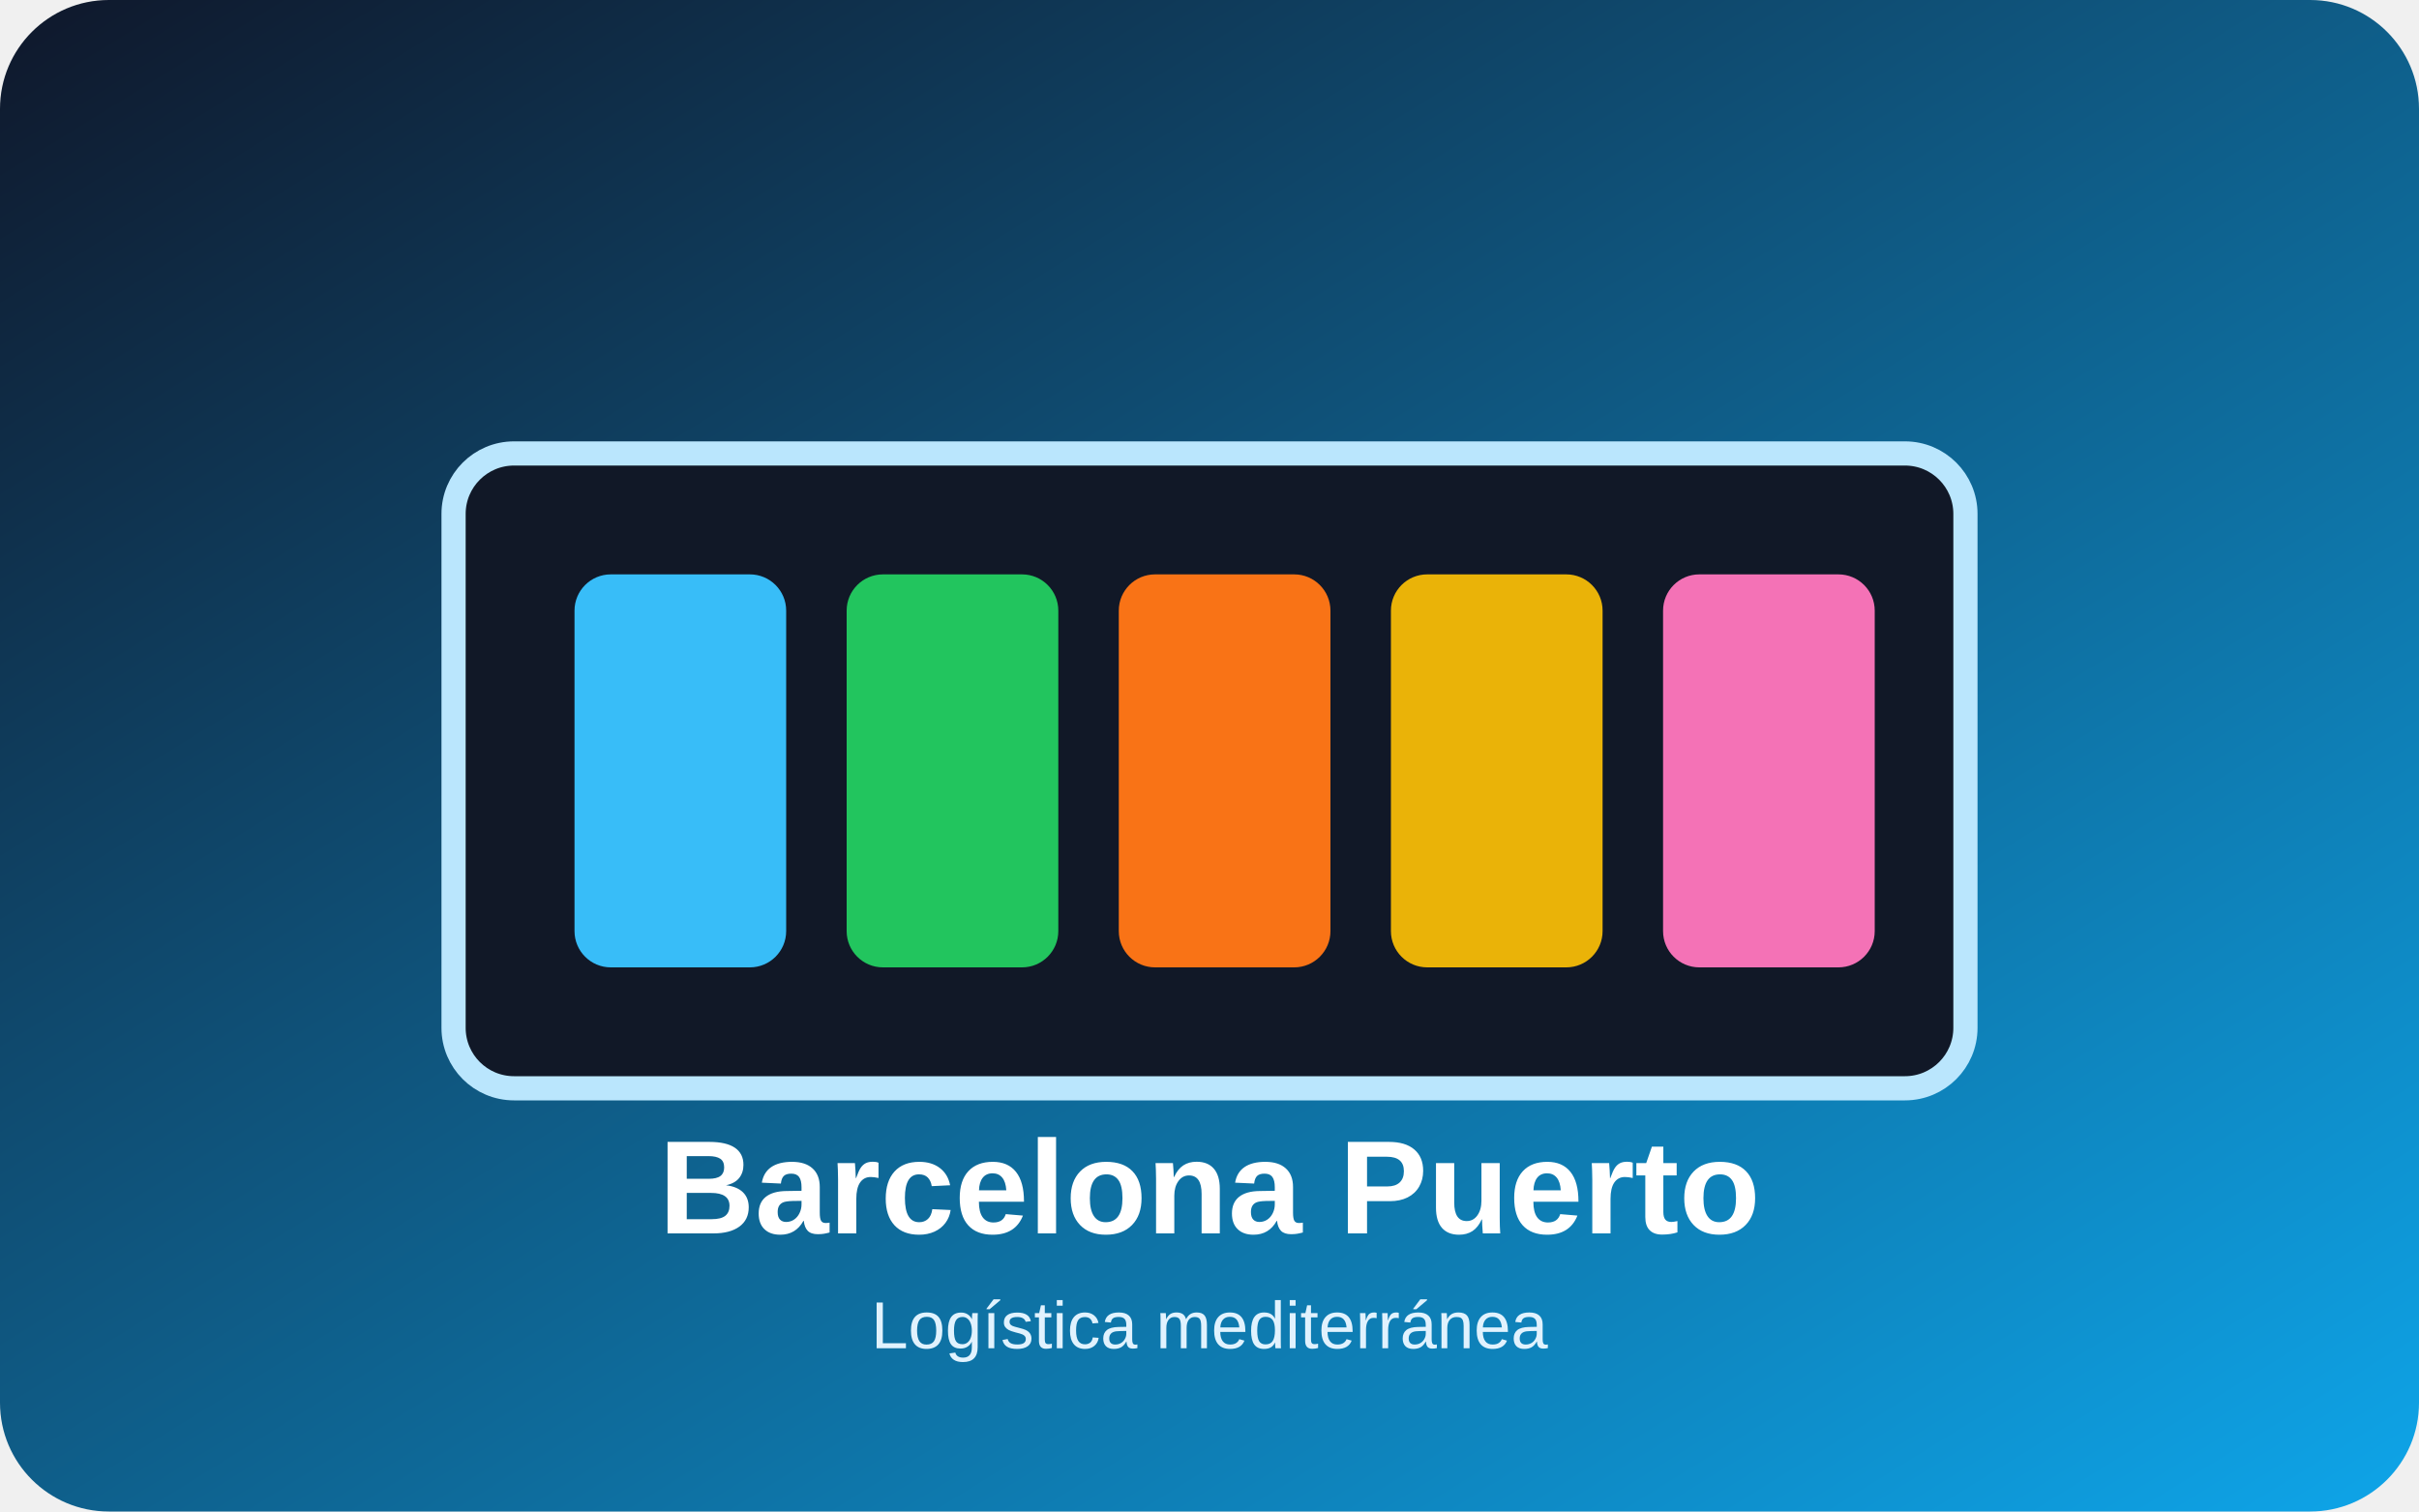
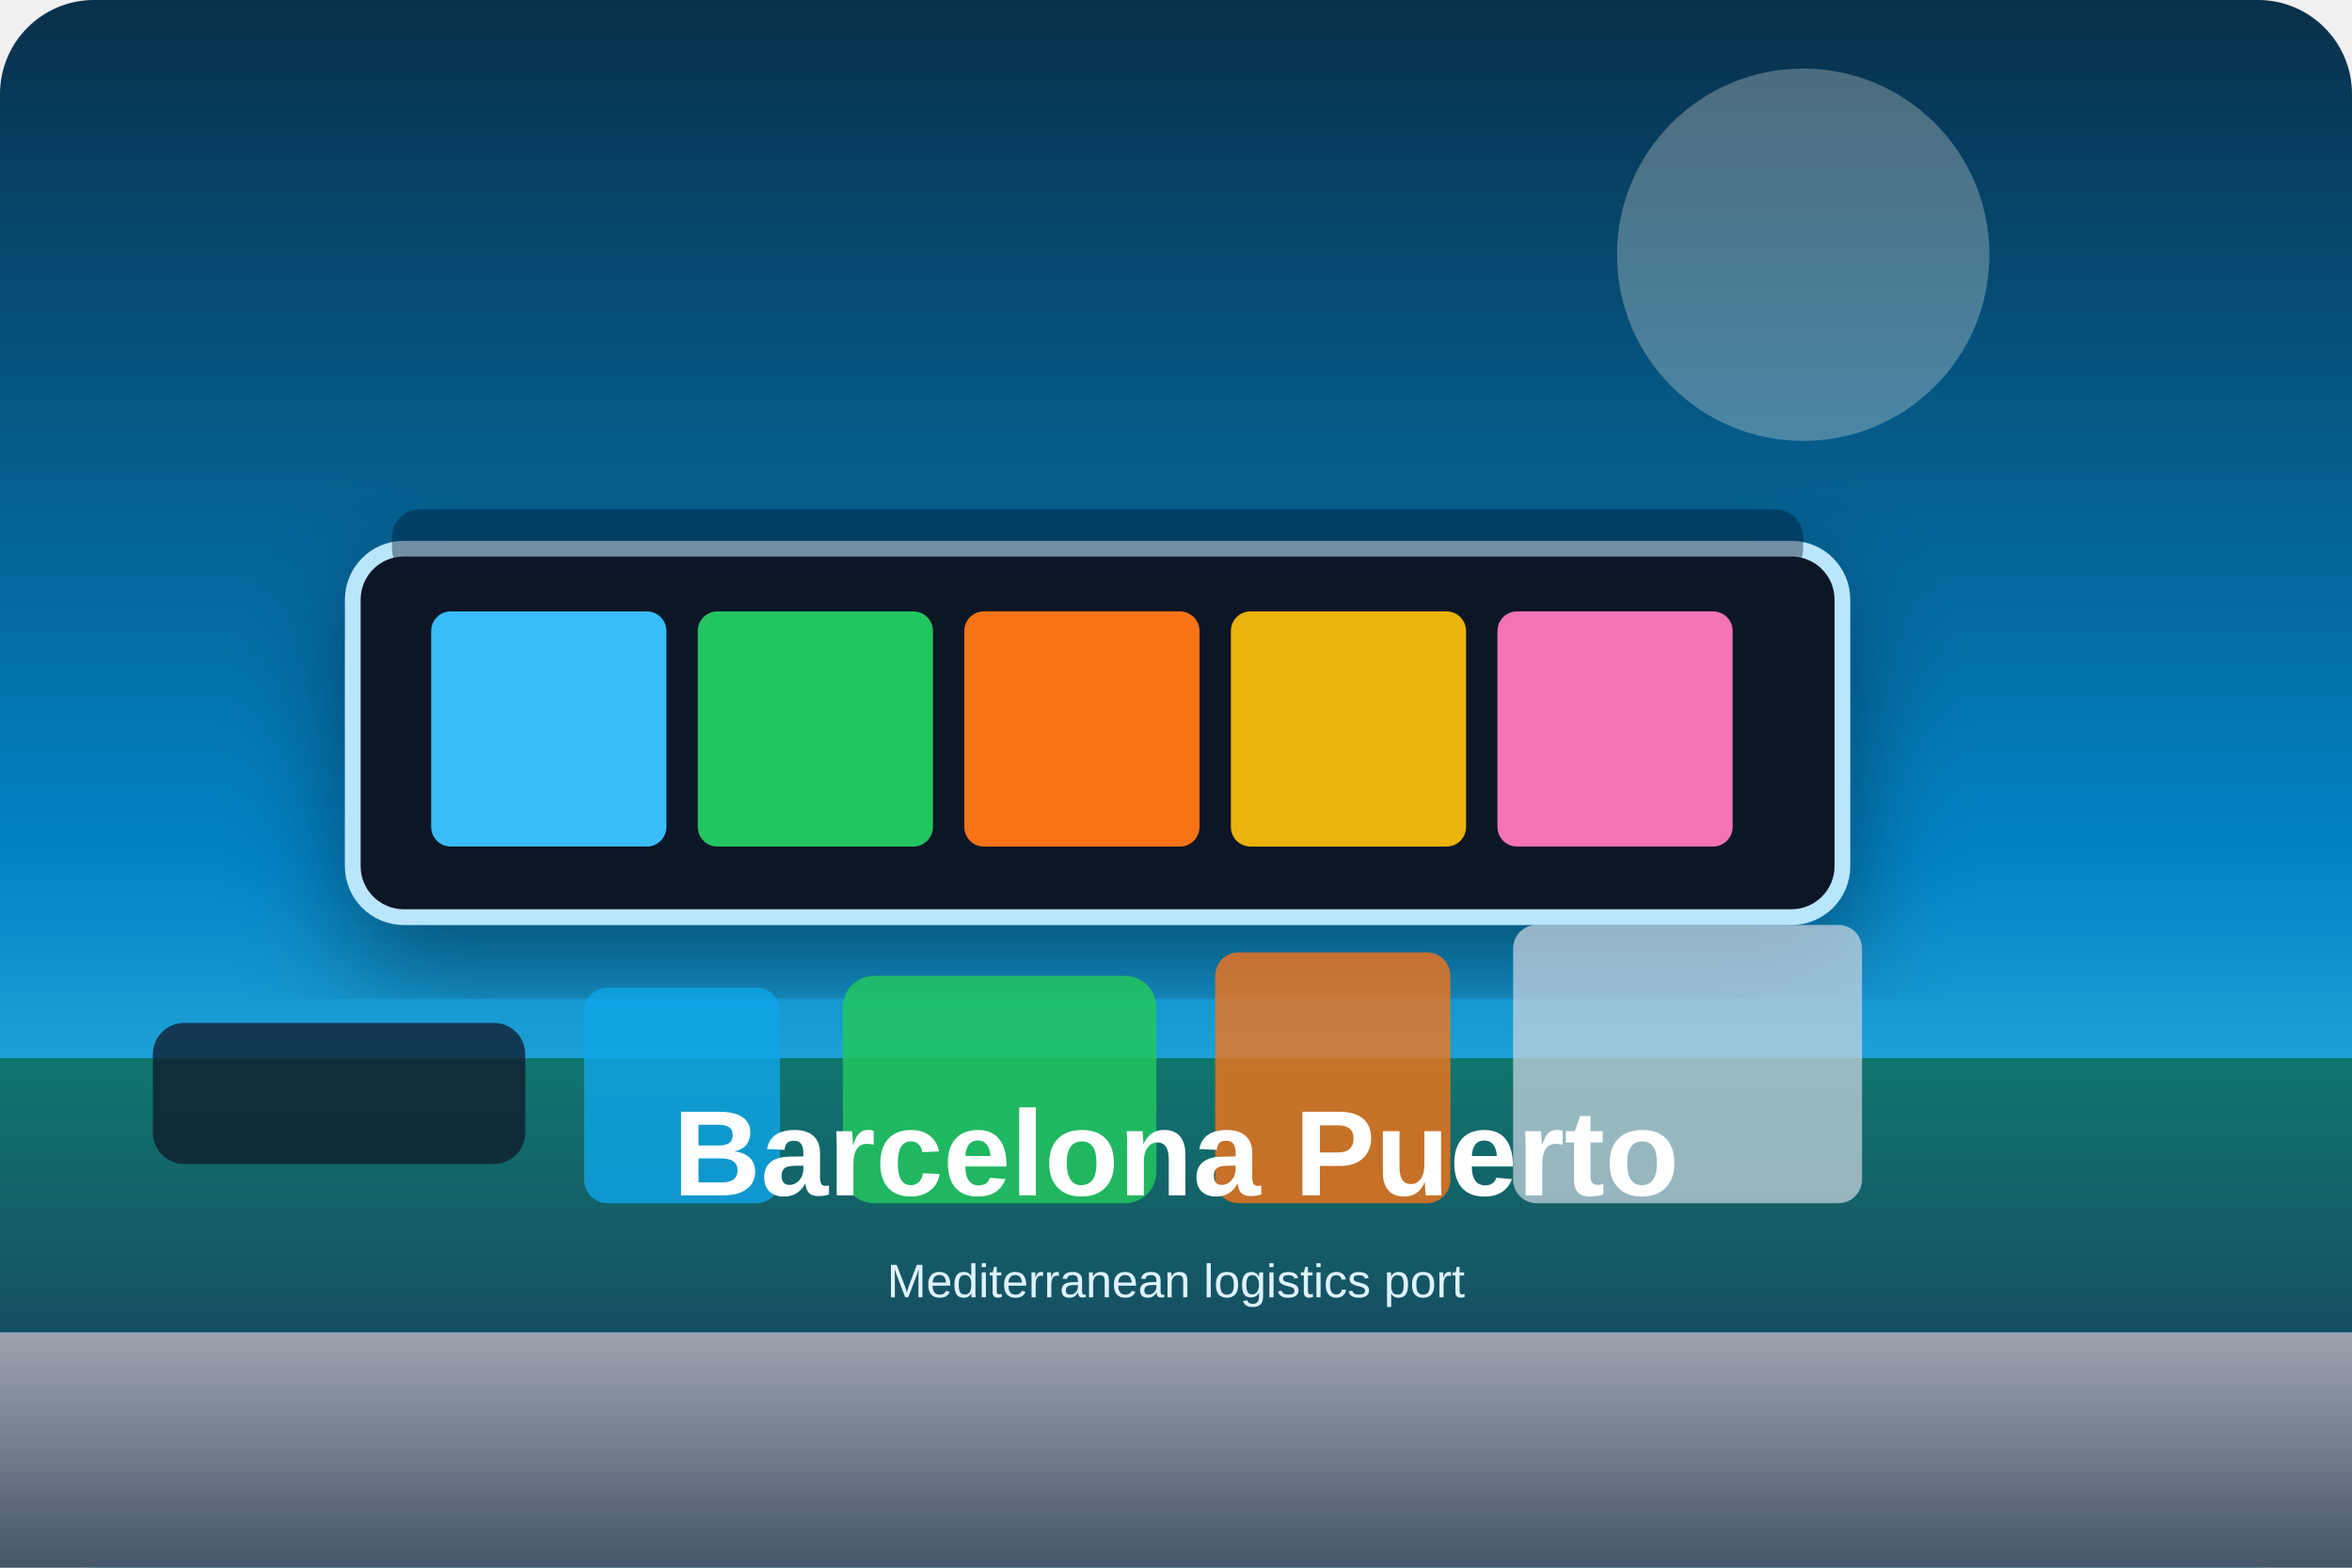
- <svg xmlns="http://www.w3.org/2000/svg" viewBox="0 0 800 500" role="img" aria-label="Almacén Barcelona">
+ <svg xmlns="http://www.w3.org/2000/svg" viewBox="0 0 1200 800" role="img" aria-label="Almacén Barcelona">
  <defs>
-     <linearGradient id="bg" x1="0" y1="0" x2="1" y2="1">
-       <stop offset="0%" stop-color="#0f172a" />
-       <stop offset="100%" stop-color="#0ea5e9" />
+     <linearGradient id="sky" x1="0" y1="0" x2="0" y2="1">
+       <stop offset="0%" stop-color="#082f49" />
+       <stop offset="55%" stop-color="#0284c7" />
+       <stop offset="100%" stop-color="#67e8f9" />
    </linearGradient>
+     <linearGradient id="sea" x1="0" y1="0" x2="0" y2="1">
+       <stop offset="0%" stop-color="#0f766e" />
+       <stop offset="100%" stop-color="#164e63" />
+     </linearGradient>
+     <linearGradient id="ground" x1="0" y1="0" x2="0" y2="1">
+       <stop offset="0%" stop-color="#9ca3af" />
+       <stop offset="100%" stop-color="#475569" />
+     </linearGradient>
+     <filter id="shadow" x="-20%" y="-20%" width="140%" height="140%">
+       <feDropShadow dx="0" dy="24" stdDeviation="28" flood-color="#000000" flood-opacity="0.42" />
+     </filter>
  </defs>
-   <rect width="800" height="500" rx="36" fill="url(#bg)" />
-   <rect x="150" y="150" width="500" height="210" rx="20" fill="#111827" stroke="#bae6fd" stroke-width="8" />
-   <rect x="190" y="190" width="70" height="130" rx="12" fill="#38bdf8" />
-   <rect x="280" y="190" width="70" height="130" rx="12" fill="#22c55e" />
-   <rect x="370" y="190" width="70" height="130" rx="12" fill="#f97316" />
-   <rect x="460" y="190" width="70" height="130" rx="12" fill="#eab308" />
-   <rect x="550" y="190" width="70" height="130" rx="12" fill="#f472b6" />
-   <text x="400" y="408" fill="#ffffff" font-family="Arial, Helvetica, sans-serif" font-size="44" font-weight="700" text-anchor="middle">Barcelona Puerto</text>
-   <text x="400" y="446" fill="#e0f2fe" font-family="Arial, Helvetica, sans-serif" font-size="22" text-anchor="middle">Logística mediterránea</text>
+   <rect width="1200" height="800" rx="48" fill="url(#sky)" />
+   <rect y="540" width="1200" height="140" fill="url(#sea)" />
+   <rect y="680" width="1200" height="120" fill="url(#ground)" />
+   <circle cx="920" cy="130" r="95" fill="#fff7ed" opacity="0.28" />
+   <g filter="url(#shadow)">
+     <rect x="180" y="280" width="760" height="188" rx="26" fill="#111827" stroke="#bae6fd" stroke-width="8" />
+     <rect x="220" y="312" width="120" height="120" rx="10" fill="#38bdf8" />
+     <rect x="356" y="312" width="120" height="120" rx="10" fill="#22c55e" />
+     <rect x="492" y="312" width="120" height="120" rx="10" fill="#f97316" />
+     <rect x="628" y="312" width="120" height="120" rx="10" fill="#eab308" />
+     <rect x="764" y="312" width="120" height="120" rx="10" fill="#f472b6" />
+     <rect x="200" y="260" width="720" height="34" rx="14" fill="#0f172a" opacity="0.42" />
+   </g>
+   <rect x="78" y="522" width="190" height="72" rx="16" fill="#0f172a" opacity="0.75" />
+   <rect x="298" y="504" width="100" height="110" rx="12" fill="#0ea5e9" opacity="0.8" />
+   <rect x="430" y="498" width="160" height="116" rx="16" fill="#22c55e" opacity="0.85" />
+   <rect x="620" y="486" width="120" height="128" rx="12" fill="#f97316" opacity="0.78" />
+   <rect x="772" y="472" width="178" height="142" rx="12" fill="#cbd5e1" opacity="0.72" />
+   <text x="600" y="610" fill="#ffffff" font-family="Arial, Helvetica, sans-serif" font-size="62" font-weight="700" text-anchor="middle">Barcelona Puerto</text>
+   <text x="600" y="662" fill="#e0f2fe" font-family="Arial, Helvetica, sans-serif" font-size="24" text-anchor="middle">Mediterranean logistics port</text>
</svg>
